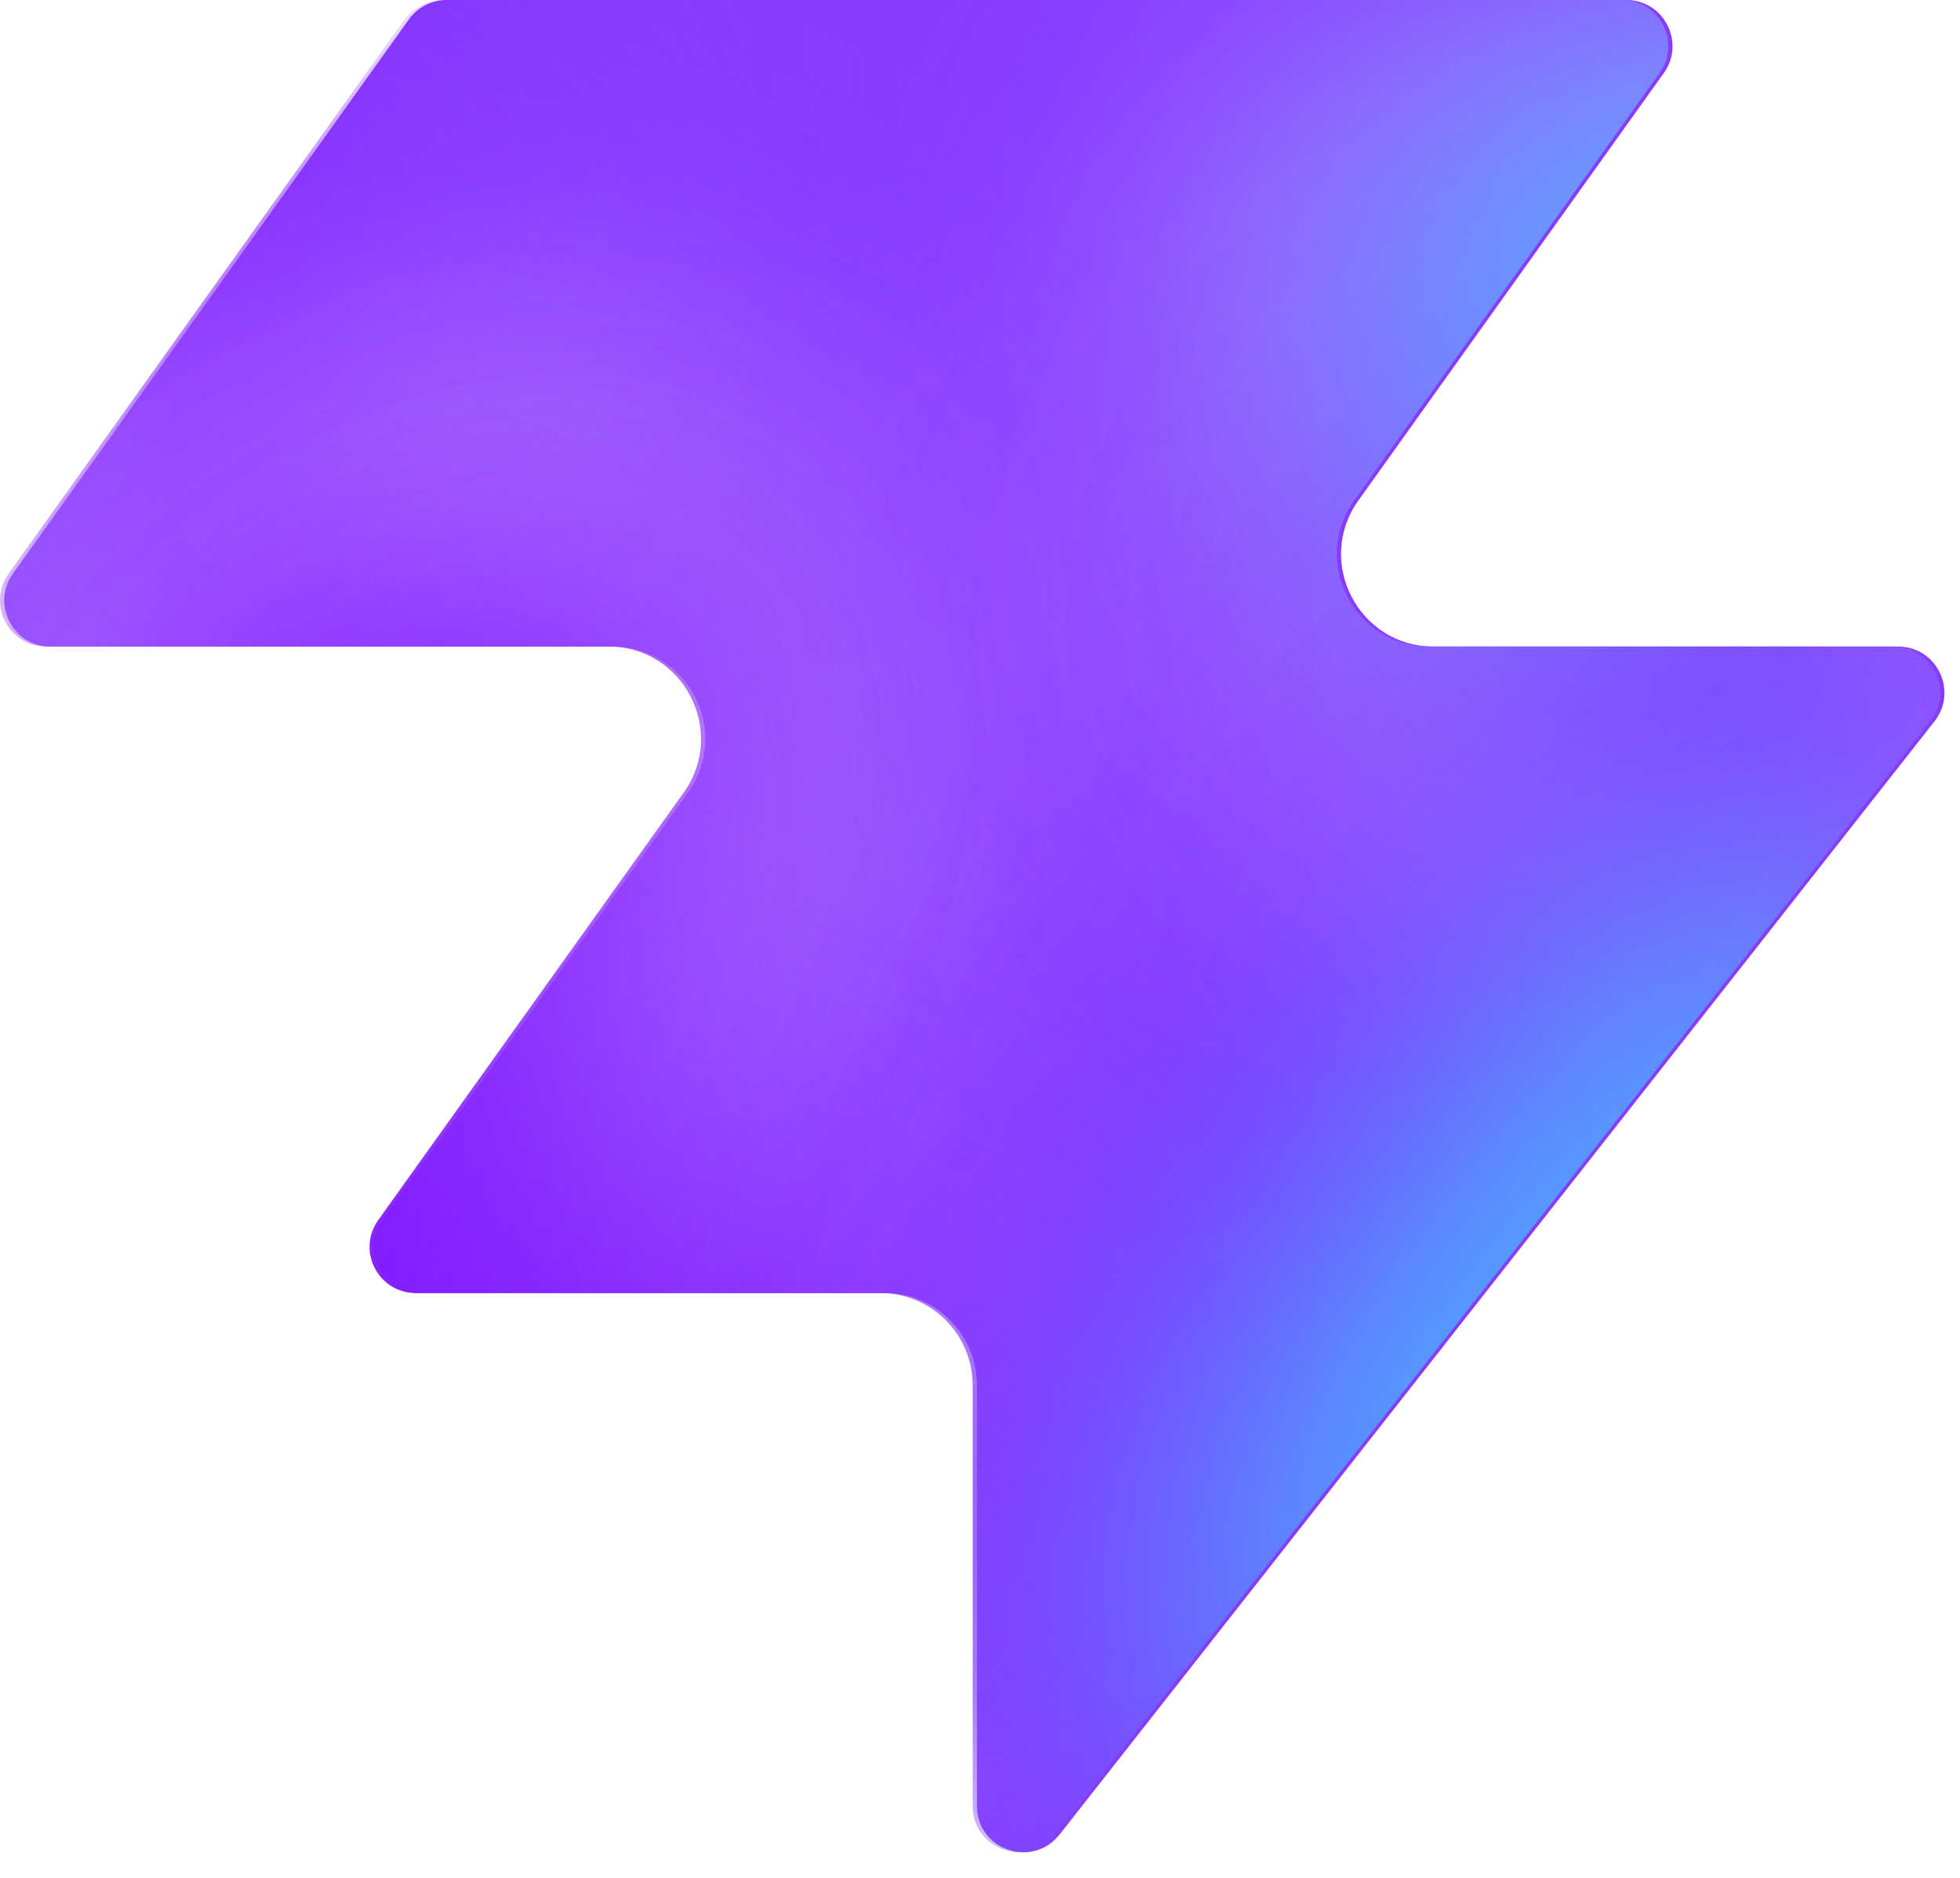
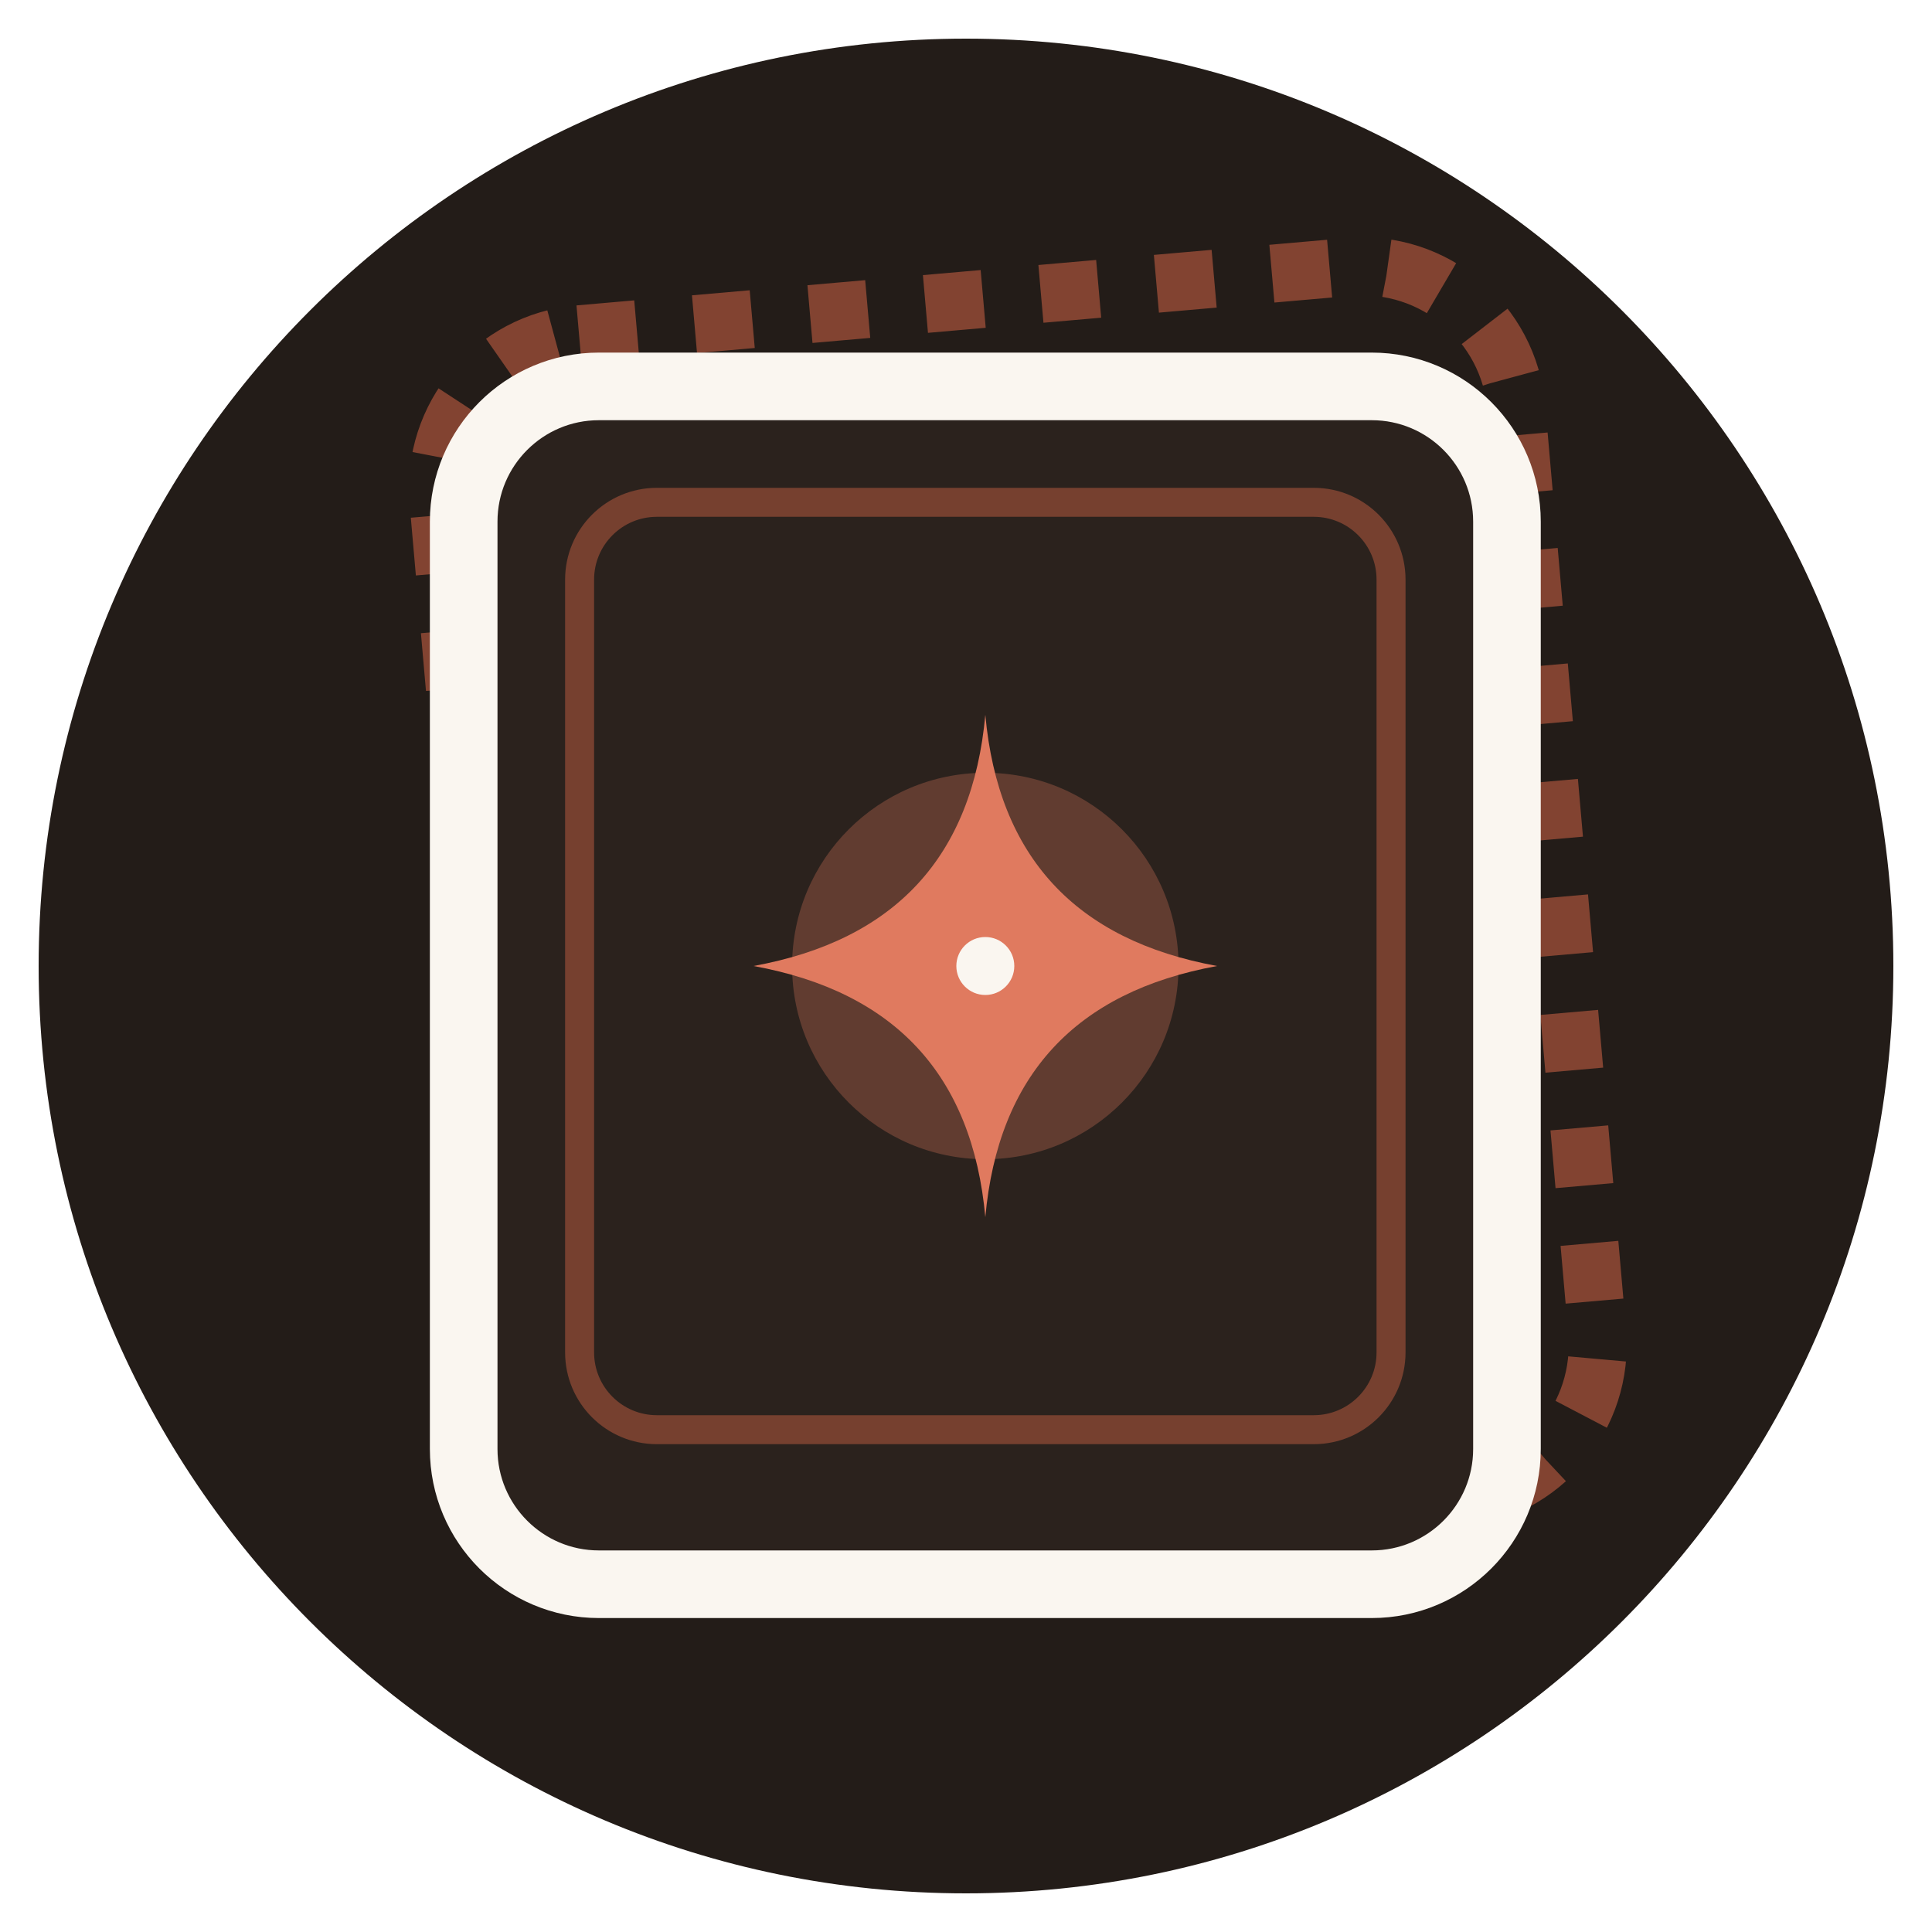
- <svg xmlns="http://www.w3.org/2000/svg" width="48" height="46" fill="none" viewBox="0 0 48 46">
-   <path fill="#863bff" d="M25.946 44.938c-.664.845-2.021.375-2.021-.698V33.937a2.26 2.26 0 0 0-2.262-2.262H10.287c-.92 0-1.456-1.04-.92-1.788l7.48-10.471c1.07-1.497 0-3.578-1.842-3.578H1.237c-.92 0-1.456-1.04-.92-1.788L10.013.474c.214-.297.556-.474.92-.474h28.894c.92 0 1.456 1.04.92 1.788l-7.48 10.471c-1.07 1.498 0 3.579 1.842 3.579h11.377c.943 0 1.473 1.088.89 1.83L25.947 44.94z" style="fill:#863bff;fill:color(display-p3 .525 .23 1);fill-opacity:1" />
-   <mask id="a" width="48" height="46" x="0" y="0" maskUnits="userSpaceOnUse" style="mask-type:alpha">
-     <path fill="#000" d="M25.842 44.938c-.664.844-2.021.375-2.021-.698V33.937a2.26 2.26 0 0 0-2.262-2.262H10.183c-.92 0-1.456-1.04-.92-1.788l7.48-10.471c1.07-1.498 0-3.579-1.842-3.579H1.133c-.92 0-1.456-1.04-.92-1.787L9.91.473c.214-.297.556-.474.92-.474h28.894c.92 0 1.456 1.04.92 1.788l-7.48 10.471c-1.07 1.498 0 3.578 1.842 3.578h11.377c.943 0 1.473 1.088.89 1.832L25.843 44.94z" style="fill:#000;fill-opacity:1" />
-   </mask>
-   <g mask="url(#a)">
-     <g filter="url(#b)">
-       <ellipse cx="5.508" cy="14.704" fill="#ede6ff" rx="5.508" ry="14.704" style="fill:#ede6ff;fill:color(display-p3 .927 .903 1);fill-opacity:1" transform="matrix(.00324 1 1 -.00324 -4.47 31.516)" />
-     </g>
-     <g filter="url(#c)">
-       <ellipse cx="10.399" cy="29.851" fill="#ede6ff" rx="10.399" ry="29.851" style="fill:#ede6ff;fill:color(display-p3 .927 .903 1);fill-opacity:1" transform="matrix(.00324 1 1 -.00324 -39.328 7.883)" />
-     </g>
-     <g filter="url(#d)">
-       <ellipse cx="5.508" cy="30.487" fill="#7e14ff" rx="5.508" ry="30.487" style="fill:#7e14ff;fill:color(display-p3 .492 .077 1);fill-opacity:1" transform="rotate(89.814 -25.913 -14.639)scale(1 -1)" />
-     </g>
-     <g filter="url(#e)">
-       <ellipse cx="5.508" cy="30.599" fill="#7e14ff" rx="5.508" ry="30.599" style="fill:#7e14ff;fill:color(display-p3 .492 .077 1);fill-opacity:1" transform="rotate(89.814 -32.644 -3.334)scale(1 -1)" />
-     </g>
-     <g filter="url(#f)">
-       <ellipse cx="5.508" cy="30.599" fill="#7e14ff" rx="5.508" ry="30.599" style="fill:#7e14ff;fill:color(display-p3 .492 .077 1);fill-opacity:1" transform="matrix(.00324 1 1 -.00324 -34.34 30.47)" />
-     </g>
-     <g filter="url(#g)">
-       <ellipse cx="14.072" cy="22.078" fill="#ede6ff" rx="14.072" ry="22.078" style="fill:#ede6ff;fill:color(display-p3 .927 .903 1);fill-opacity:1" transform="rotate(93.35 24.506 48.493)scale(-1 1)" />
-     </g>
-     <g filter="url(#h)">
-       <ellipse cx="3.47" cy="21.501" fill="#7e14ff" rx="3.47" ry="21.501" style="fill:#7e14ff;fill:color(display-p3 .492 .077 1);fill-opacity:1" transform="rotate(89.009 28.708 47.59)scale(-1 1)" />
-     </g>
-     <g filter="url(#i)">
-       <ellipse cx="3.47" cy="21.501" fill="#7e14ff" rx="3.47" ry="21.501" style="fill:#7e14ff;fill:color(display-p3 .492 .077 1);fill-opacity:1" transform="rotate(89.009 28.708 47.59)scale(-1 1)" />
-     </g>
-     <g filter="url(#j)">
-       <ellipse cx=".387" cy="8.972" fill="#7e14ff" rx="4.407" ry="29.108" style="fill:#7e14ff;fill:color(display-p3 .492 .077 1);fill-opacity:1" transform="rotate(39.51 .387 8.972)" />
-     </g>
-     <g filter="url(#k)">
-       <ellipse cx="47.523" cy="-6.092" fill="#7e14ff" rx="4.407" ry="29.108" style="fill:#7e14ff;fill:color(display-p3 .492 .077 1);fill-opacity:1" transform="rotate(37.892 47.523 -6.092)" />
-     </g>
-     <g filter="url(#l)">
-       <ellipse cx="41.412" cy="6.333" fill="#47bfff" rx="5.971" ry="9.665" style="fill:#47bfff;fill:color(display-p3 .28 .748 1);fill-opacity:1" transform="rotate(37.892 41.412 6.333)" />
-     </g>
-     <g filter="url(#m)">
-       <ellipse cx="-1.879" cy="38.332" fill="#7e14ff" rx="4.407" ry="29.108" style="fill:#7e14ff;fill:color(display-p3 .492 .077 1);fill-opacity:1" transform="rotate(37.892 -1.88 38.332)" />
-     </g>
-     <g filter="url(#n)">
-       <ellipse cx="-1.879" cy="38.332" fill="#7e14ff" rx="4.407" ry="29.108" style="fill:#7e14ff;fill:color(display-p3 .492 .077 1);fill-opacity:1" transform="rotate(37.892 -1.88 38.332)" />
-     </g>
-     <g filter="url(#o)">
-       <ellipse cx="35.651" cy="29.907" fill="#7e14ff" rx="4.407" ry="29.108" style="fill:#7e14ff;fill:color(display-p3 .492 .077 1);fill-opacity:1" transform="rotate(37.892 35.651 29.907)" />
-     </g>
-     <g filter="url(#p)">
-       <ellipse cx="38.418" cy="32.4" fill="#47bfff" rx="5.971" ry="15.297" style="fill:#47bfff;fill:color(display-p3 .28 .748 1);fill-opacity:1" transform="rotate(37.892 38.418 32.4)" />
-     </g>
+ <svg xmlns="http://www.w3.org/2000/svg" viewBox="0 0 100 100" fill="none">
+   <circle cx="50" cy="50" r="48" fill="#231C18" />
+   <rect x="22" y="18" width="56" height="64" rx="8" transform="rotate(-5 22 18)" stroke="#C25E42" stroke-width="3" stroke-opacity="0.6" stroke-dasharray="3 3" />
+   <rect x="24" y="20" width="54" height="62" rx="7" stroke="#FAF6F0" stroke-width="3.5" fill="#2B221D" />
+   <rect x="30" y="26" width="42" height="48" rx="4" stroke="#C25E42" stroke-width="1.5" stroke-opacity="0.5" />
+   <g transform="translate(51, 50)">
+     <circle cx="0" cy="0" r="10" fill="#E07A5F" fill-opacity="0.3" />
+     <circle cx="0" cy="0" r="4" fill="#E07A5F" fill-opacity="0.7" />
+     <path d="M 0 -13 Q 1 -2 12 0 Q 1 2 0 13 Q -1 2 -12 0 Q -1 -2 0 -13 Z" fill="#E07A5F" />
+     <circle cx="0" cy="0" r="1.5" fill="#FAF6F0" />
  </g>
-   <defs>
-     <filter id="b" width="60.045" height="41.654" x="-19.77" y="16.149" color-interpolation-filters="sRGB" filterUnits="userSpaceOnUse">
-       <feFlood flood-opacity="0" result="BackgroundImageFix" />
-       <feBlend in="SourceGraphic" in2="BackgroundImageFix" result="shape" />
-       <feGaussianBlur result="effect1_foregroundBlur_2002_17158" stdDeviation="7.659" />
-     </filter>
-     <filter id="c" width="90.34" height="51.437" x="-54.613" y="-7.533" color-interpolation-filters="sRGB" filterUnits="userSpaceOnUse">
-       <feFlood flood-opacity="0" result="BackgroundImageFix" />
-       <feBlend in="SourceGraphic" in2="BackgroundImageFix" result="shape" />
-       <feGaussianBlur result="effect1_foregroundBlur_2002_17158" stdDeviation="7.659" />
-     </filter>
-     <filter id="d" width="79.355" height="29.4" x="-49.64" y="2.03" color-interpolation-filters="sRGB" filterUnits="userSpaceOnUse">
-       <feFlood flood-opacity="0" result="BackgroundImageFix" />
-       <feBlend in="SourceGraphic" in2="BackgroundImageFix" result="shape" />
-       <feGaussianBlur result="effect1_foregroundBlur_2002_17158" stdDeviation="4.596" />
-     </filter>
-     <filter id="e" width="79.579" height="29.4" x="-45.045" y="20.029" color-interpolation-filters="sRGB" filterUnits="userSpaceOnUse">
-       <feFlood flood-opacity="0" result="BackgroundImageFix" />
-       <feBlend in="SourceGraphic" in2="BackgroundImageFix" result="shape" />
-       <feGaussianBlur result="effect1_foregroundBlur_2002_17158" stdDeviation="4.596" />
-     </filter>
-     <filter id="f" width="79.579" height="29.4" x="-43.513" y="21.178" color-interpolation-filters="sRGB" filterUnits="userSpaceOnUse">
-       <feFlood flood-opacity="0" result="BackgroundImageFix" />
-       <feBlend in="SourceGraphic" in2="BackgroundImageFix" result="shape" />
-       <feGaussianBlur result="effect1_foregroundBlur_2002_17158" stdDeviation="4.596" />
-     </filter>
-     <filter id="g" width="74.749" height="58.852" x="15.756" y="-17.901" color-interpolation-filters="sRGB" filterUnits="userSpaceOnUse">
-       <feFlood flood-opacity="0" result="BackgroundImageFix" />
-       <feBlend in="SourceGraphic" in2="BackgroundImageFix" result="shape" />
-       <feGaussianBlur result="effect1_foregroundBlur_2002_17158" stdDeviation="7.659" />
-     </filter>
-     <filter id="h" width="61.377" height="25.362" x="23.548" y="2.284" color-interpolation-filters="sRGB" filterUnits="userSpaceOnUse">
-       <feFlood flood-opacity="0" result="BackgroundImageFix" />
-       <feBlend in="SourceGraphic" in2="BackgroundImageFix" result="shape" />
-       <feGaussianBlur result="effect1_foregroundBlur_2002_17158" stdDeviation="4.596" />
-     </filter>
-     <filter id="i" width="61.377" height="25.362" x="23.548" y="2.284" color-interpolation-filters="sRGB" filterUnits="userSpaceOnUse">
-       <feFlood flood-opacity="0" result="BackgroundImageFix" />
-       <feBlend in="SourceGraphic" in2="BackgroundImageFix" result="shape" />
-       <feGaussianBlur result="effect1_foregroundBlur_2002_17158" stdDeviation="4.596" />
-     </filter>
-     <filter id="j" width="56.045" height="63.649" x="-27.636" y="-22.853" color-interpolation-filters="sRGB" filterUnits="userSpaceOnUse">
-       <feFlood flood-opacity="0" result="BackgroundImageFix" />
-       <feBlend in="SourceGraphic" in2="BackgroundImageFix" result="shape" />
-       <feGaussianBlur result="effect1_foregroundBlur_2002_17158" stdDeviation="4.596" />
-     </filter>
-     <filter id="k" width="54.814" height="64.646" x="20.116" y="-38.415" color-interpolation-filters="sRGB" filterUnits="userSpaceOnUse">
-       <feFlood flood-opacity="0" result="BackgroundImageFix" />
-       <feBlend in="SourceGraphic" in2="BackgroundImageFix" result="shape" />
-       <feGaussianBlur result="effect1_foregroundBlur_2002_17158" stdDeviation="4.596" />
-     </filter>
-     <filter id="l" width="33.541" height="35.313" x="24.641" y="-11.323" color-interpolation-filters="sRGB" filterUnits="userSpaceOnUse">
-       <feFlood flood-opacity="0" result="BackgroundImageFix" />
-       <feBlend in="SourceGraphic" in2="BackgroundImageFix" result="shape" />
-       <feGaussianBlur result="effect1_foregroundBlur_2002_17158" stdDeviation="4.596" />
-     </filter>
-     <filter id="m" width="54.814" height="64.646" x="-29.286" y="6.009" color-interpolation-filters="sRGB" filterUnits="userSpaceOnUse">
-       <feFlood flood-opacity="0" result="BackgroundImageFix" />
-       <feBlend in="SourceGraphic" in2="BackgroundImageFix" result="shape" />
-       <feGaussianBlur result="effect1_foregroundBlur_2002_17158" stdDeviation="4.596" />
-     </filter>
-     <filter id="n" width="54.814" height="64.646" x="-29.286" y="6.009" color-interpolation-filters="sRGB" filterUnits="userSpaceOnUse">
-       <feFlood flood-opacity="0" result="BackgroundImageFix" />
-       <feBlend in="SourceGraphic" in2="BackgroundImageFix" result="shape" />
-       <feGaussianBlur result="effect1_foregroundBlur_2002_17158" stdDeviation="4.596" />
-     </filter>
-     <filter id="o" width="54.814" height="64.646" x="8.244" y="-2.416" color-interpolation-filters="sRGB" filterUnits="userSpaceOnUse">
-       <feFlood flood-opacity="0" result="BackgroundImageFix" />
-       <feBlend in="SourceGraphic" in2="BackgroundImageFix" result="shape" />
-       <feGaussianBlur result="effect1_foregroundBlur_2002_17158" stdDeviation="4.596" />
-     </filter>
-     <filter id="p" width="39.409" height="43.623" x="18.713" y="10.588" color-interpolation-filters="sRGB" filterUnits="userSpaceOnUse">
-       <feFlood flood-opacity="0" result="BackgroundImageFix" />
-       <feBlend in="SourceGraphic" in2="BackgroundImageFix" result="shape" />
-       <feGaussianBlur result="effect1_foregroundBlur_2002_17158" stdDeviation="4.596" />
-     </filter>
-   </defs>
</svg>
